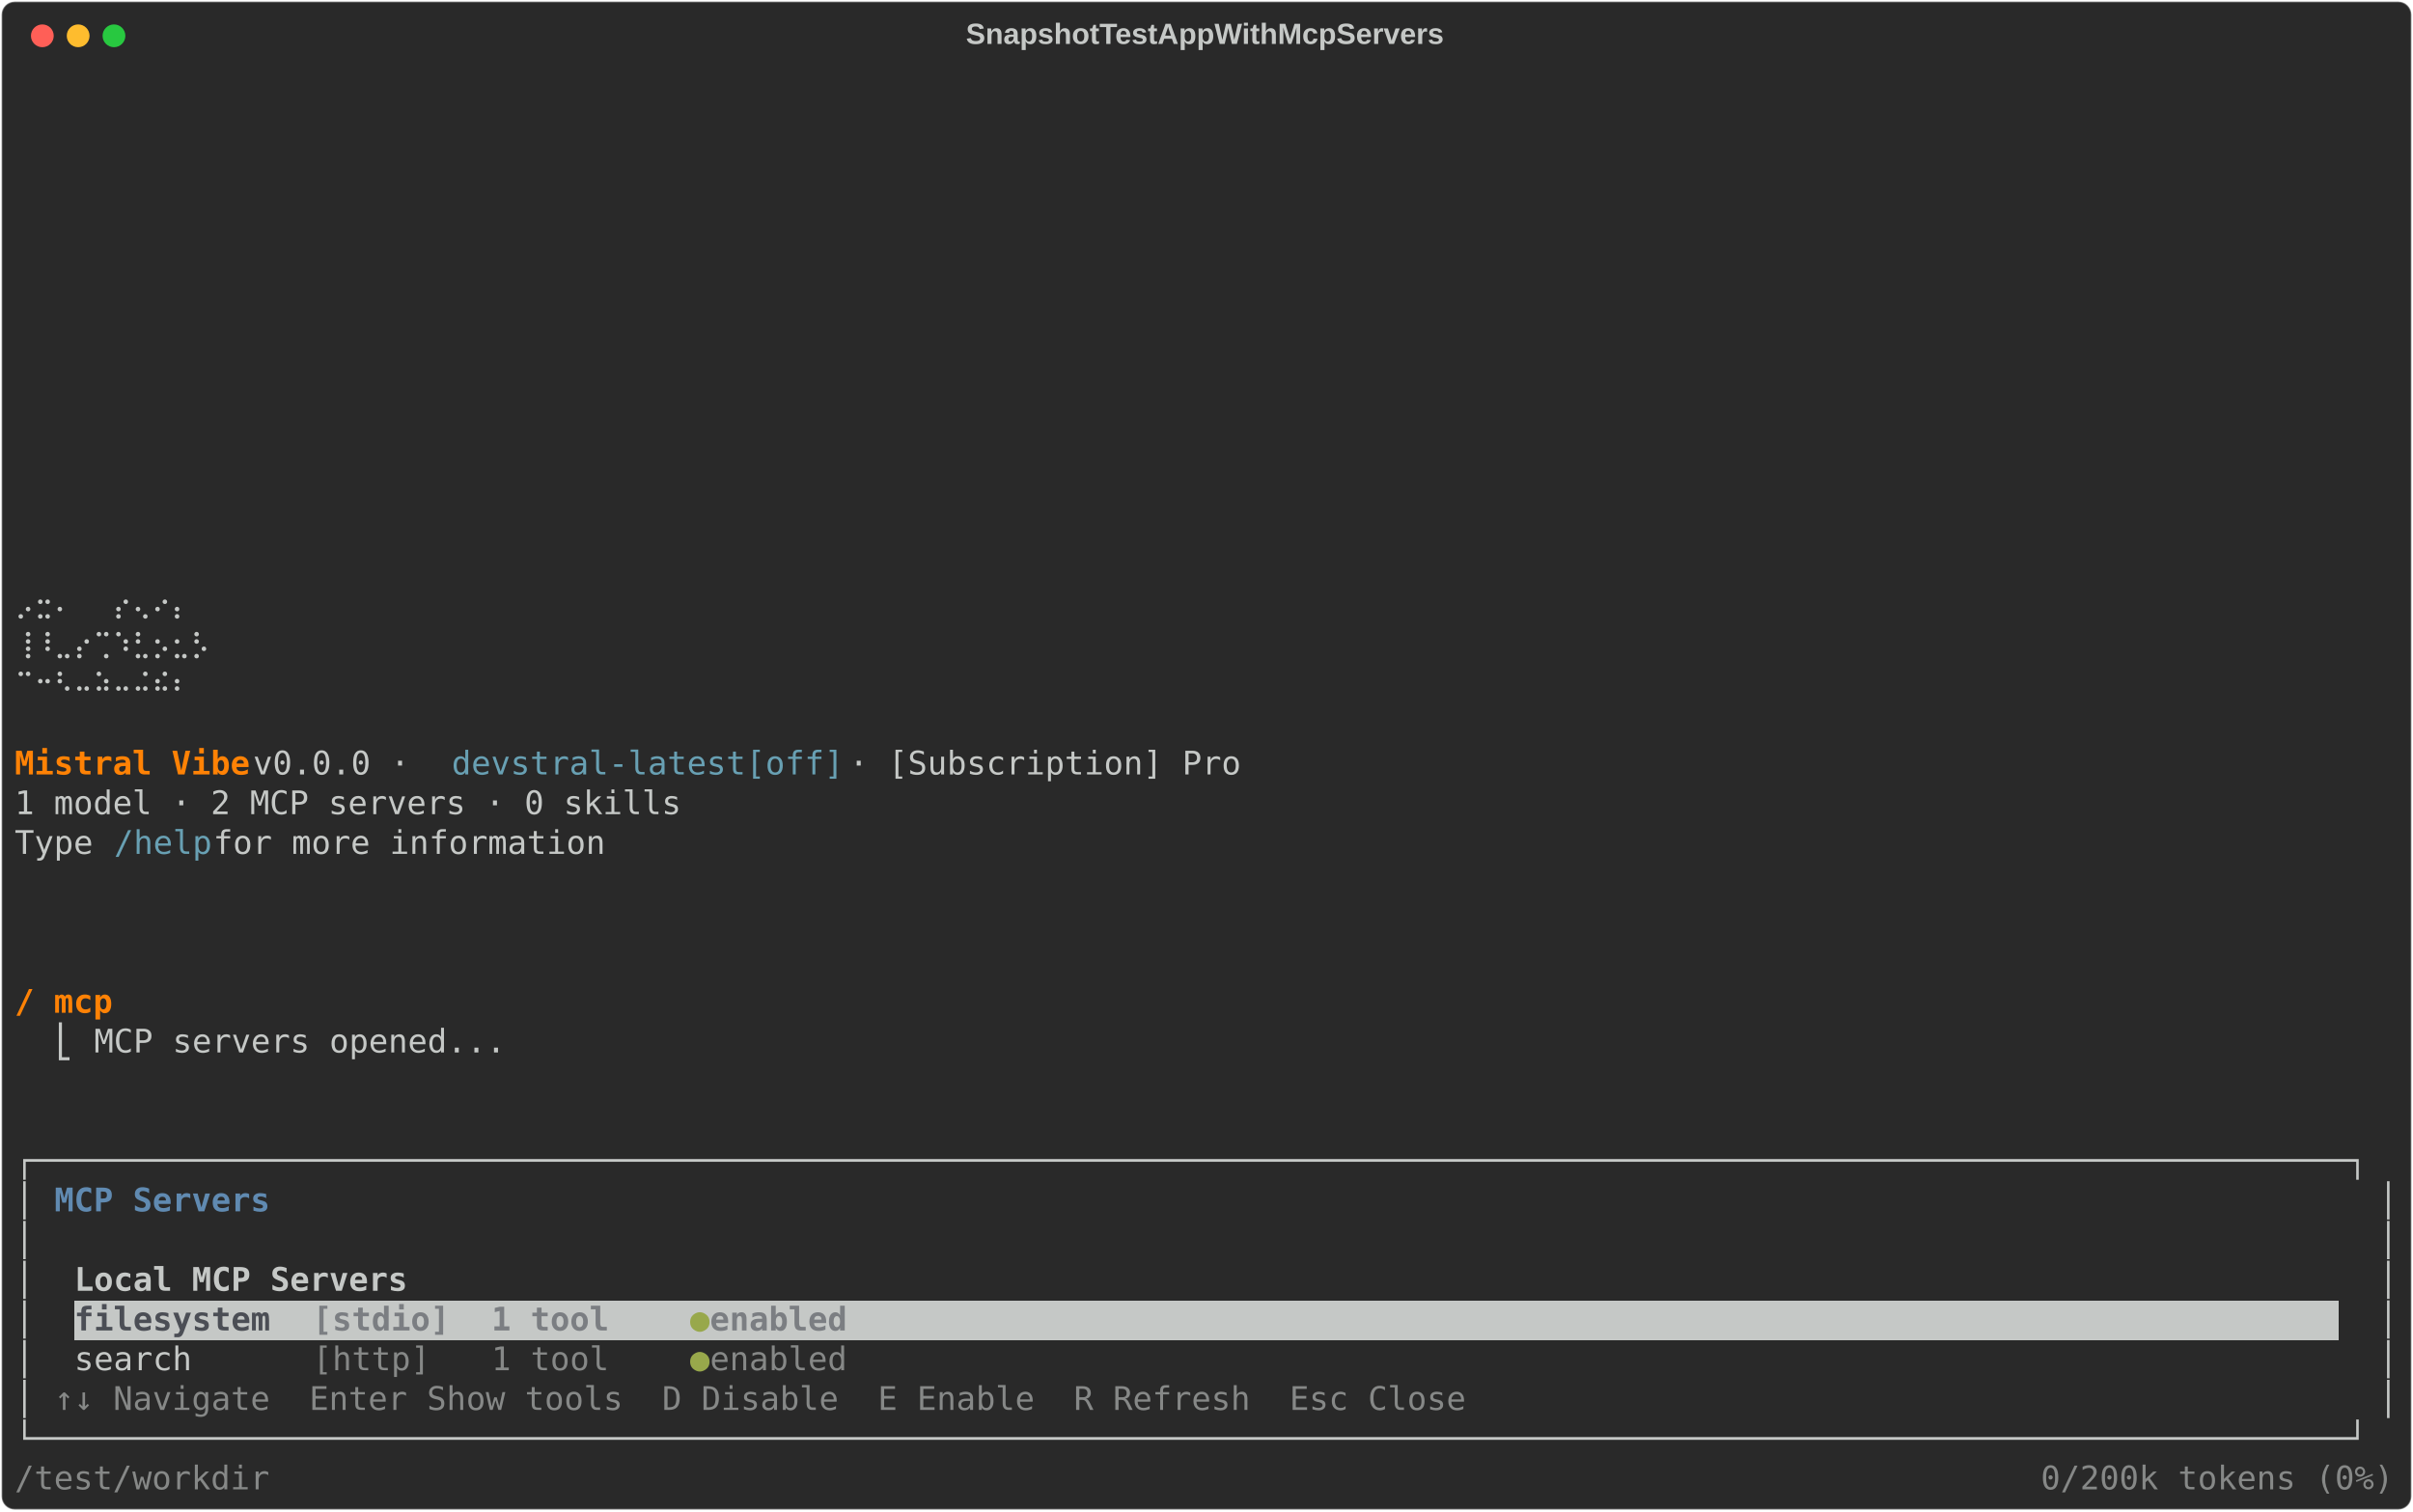
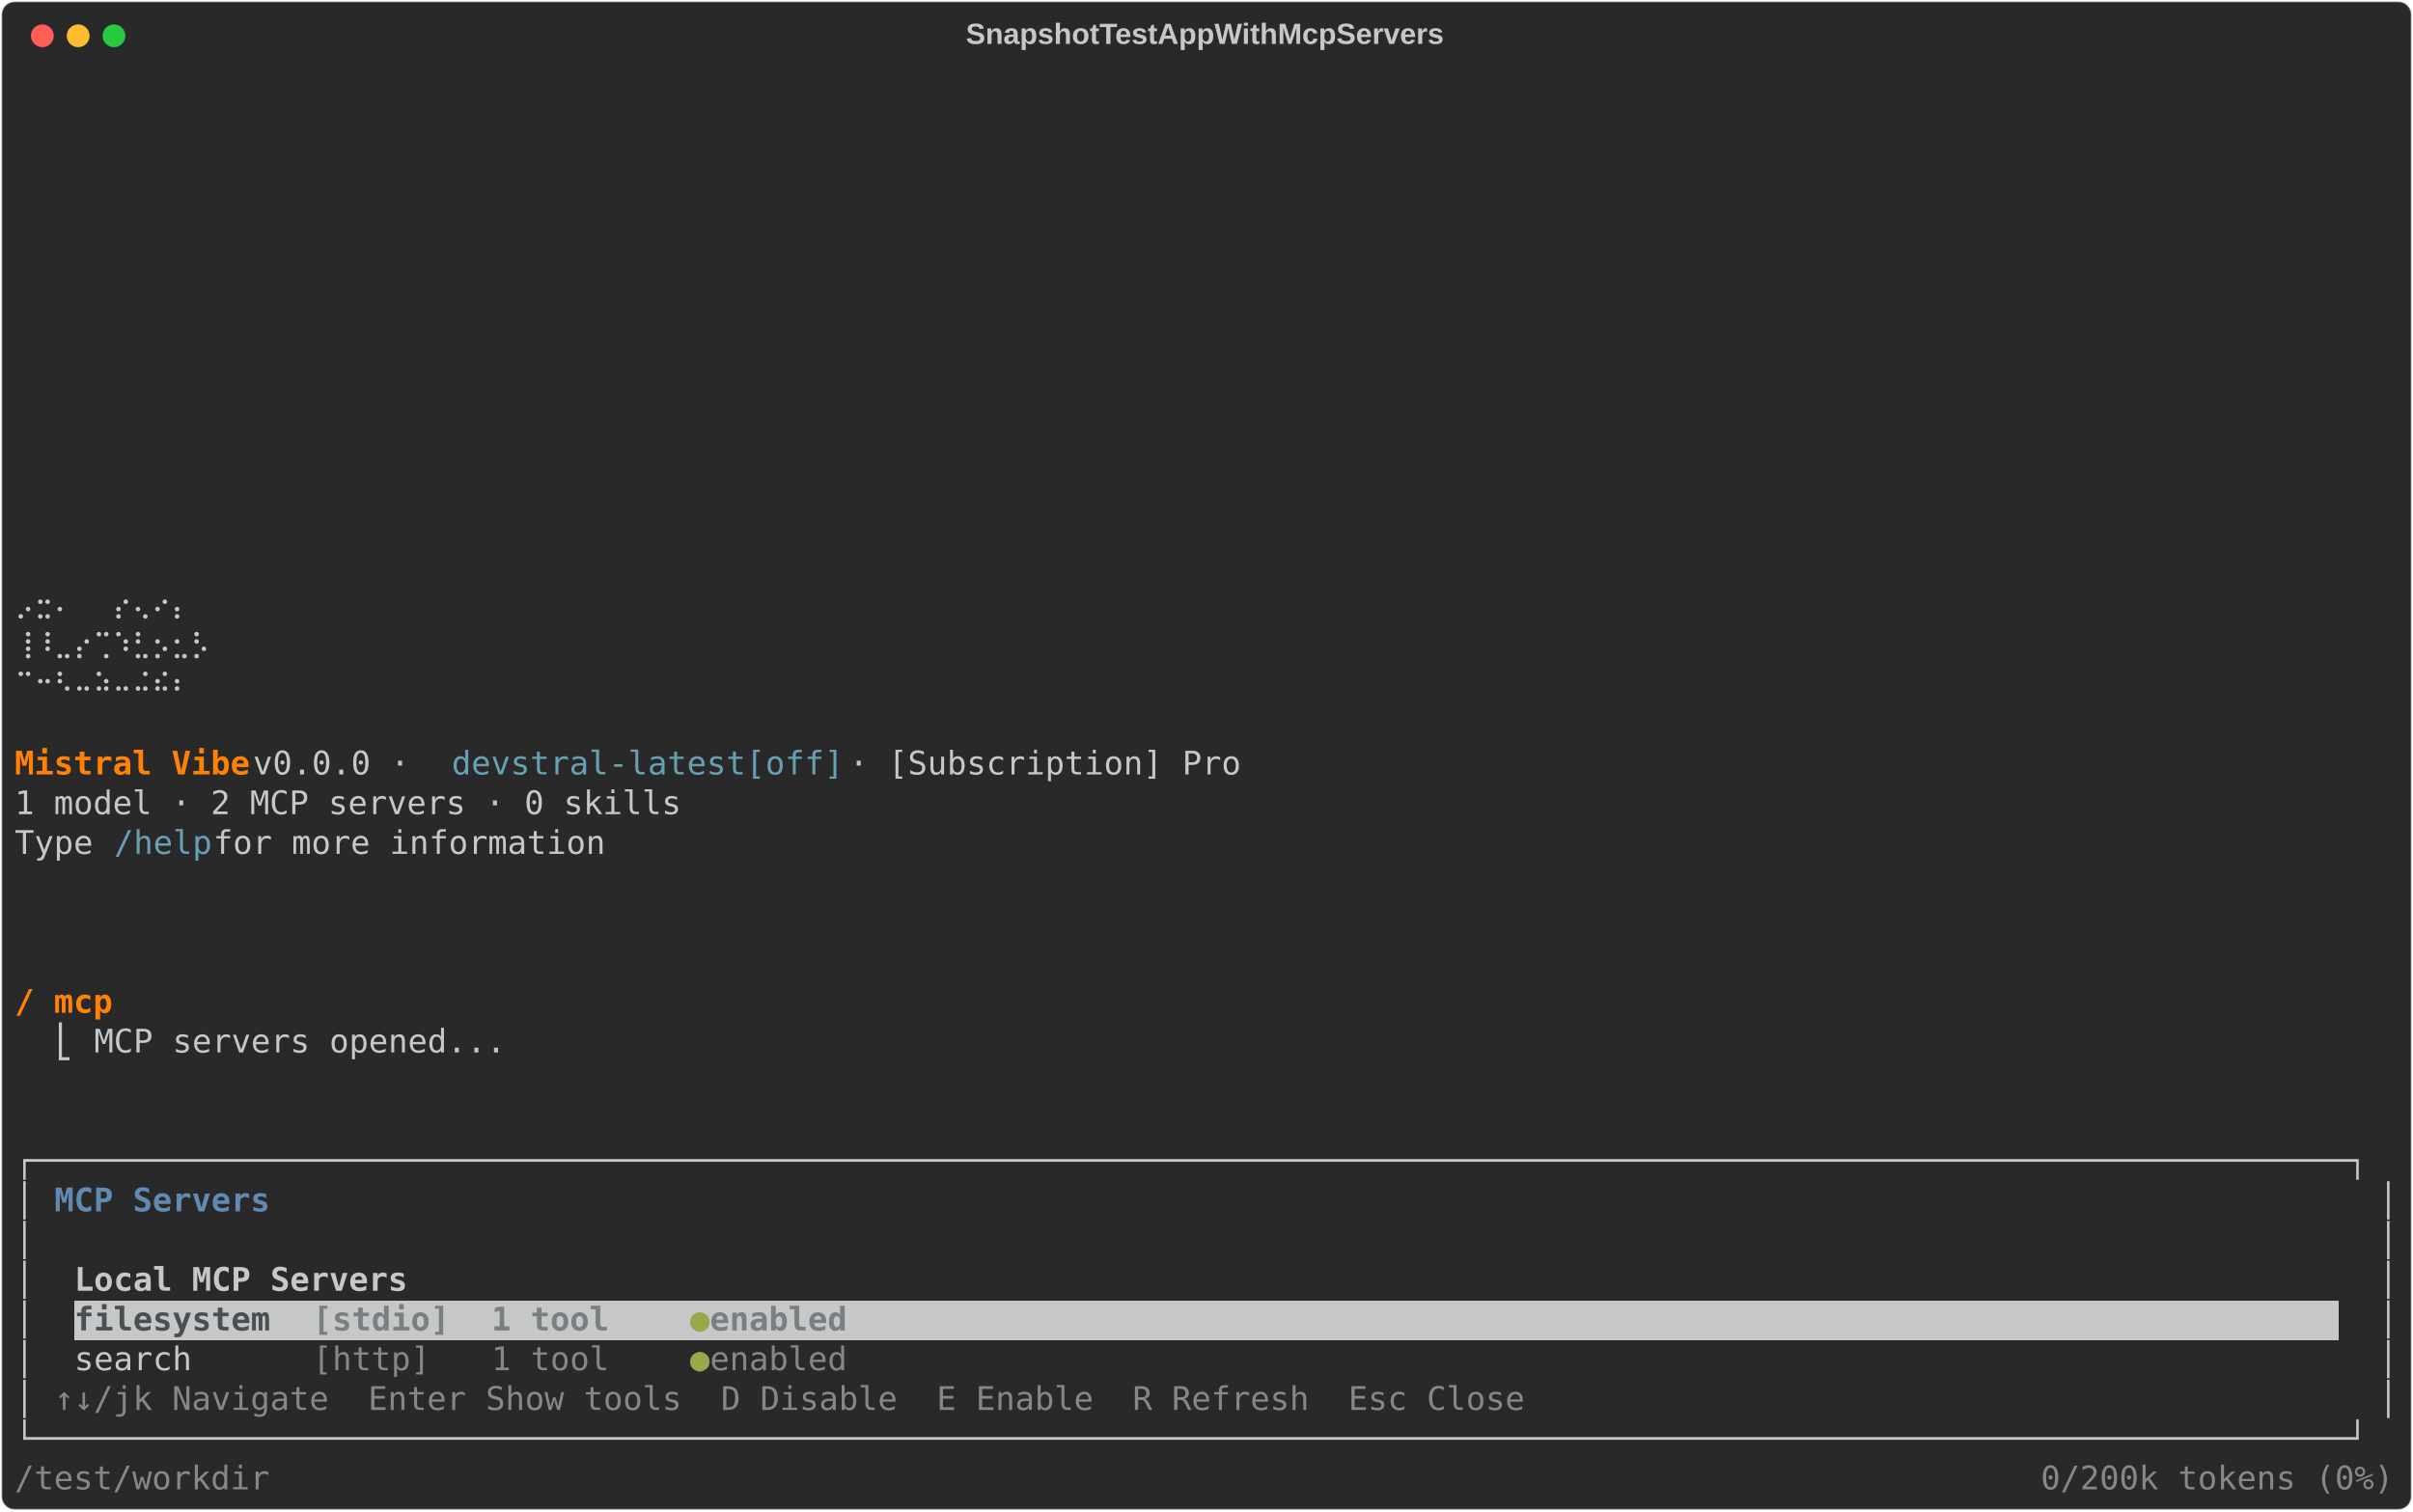
<svg xmlns="http://www.w3.org/2000/svg" class="rich-terminal" viewBox="0 0 1482 928.4">
  <style>

    @font-face {
        font-family: "Fira Code";
        src: local("FiraCode-Regular"),
                url("https://cdnjs.cloudflare.com/ajax/libs/firacode/6.2.0/woff2/FiraCode-Regular.woff2") format("woff2"),
                url("https://cdnjs.cloudflare.com/ajax/libs/firacode/6.2.0/woff/FiraCode-Regular.woff") format("woff");
        font-style: normal;
        font-weight: 400;
    }
    @font-face {
        font-family: "Fira Code";
        src: local("FiraCode-Bold"),
                url("https://cdnjs.cloudflare.com/ajax/libs/firacode/6.2.0/woff2/FiraCode-Bold.woff2") format("woff2"),
                url("https://cdnjs.cloudflare.com/ajax/libs/firacode/6.2.0/woff/FiraCode-Bold.woff") format("woff");
        font-style: bold;
        font-weight: 700;
    }

    .terminal-matrix {
        font-family: Fira Code, monospace;
        font-size: 20px;
        line-height: 24.4px;
        font-variant-east-asian: full-width;
    }

    .terminal-title {
        font-size: 18px;
        font-weight: bold;
        font-family: arial;
    }

    .terminal-r1 { fill: #c5c8c6 }
.terminal-r2 { fill: #ff8205;font-weight: bold }
.terminal-r3 { fill: #68a0b3 }
.terminal-r4 { fill: #608ab1;font-weight: bold }
.terminal-r5 { fill: #c5c8c6;font-weight: bold }
.terminal-r6 { fill: #4b4e55;font-weight: bold }
.terminal-r7 { fill: #7b7e82;font-weight: bold }
.terminal-r8 { fill: #98a84b;font-weight: bold }
.terminal-r9 { fill: #868887 }
.terminal-r10 { fill: #98a84b }
    </style>
  <defs>
    <clipPath id="terminal-clip-terminal">
      <rect x="0" y="0" width="1463.0" height="877.4" />
    </clipPath>
    <clipPath id="terminal-line-0">
      <rect x="0" y="1.5" width="1464" height="24.65" />
    </clipPath>
    <clipPath id="terminal-line-1">
      <rect x="0" y="25.9" width="1464" height="24.65" />
    </clipPath>
    <clipPath id="terminal-line-2">
      <rect x="0" y="50.3" width="1464" height="24.65" />
    </clipPath>
    <clipPath id="terminal-line-3">
      <rect x="0" y="74.7" width="1464" height="24.65" />
    </clipPath>
    <clipPath id="terminal-line-4">
      <rect x="0" y="99.1" width="1464" height="24.65" />
    </clipPath>
    <clipPath id="terminal-line-5">
      <rect x="0" y="123.5" width="1464" height="24.65" />
    </clipPath>
    <clipPath id="terminal-line-6">
      <rect x="0" y="147.9" width="1464" height="24.65" />
    </clipPath>
    <clipPath id="terminal-line-7">
      <rect x="0" y="172.3" width="1464" height="24.65" />
    </clipPath>
    <clipPath id="terminal-line-8">
      <rect x="0" y="196.7" width="1464" height="24.65" />
    </clipPath>
    <clipPath id="terminal-line-9">
      <rect x="0" y="221.1" width="1464" height="24.65" />
    </clipPath>
    <clipPath id="terminal-line-10">
      <rect x="0" y="245.5" width="1464" height="24.65" />
    </clipPath>
    <clipPath id="terminal-line-11">
      <rect x="0" y="269.9" width="1464" height="24.65" />
    </clipPath>
    <clipPath id="terminal-line-12">
      <rect x="0" y="294.3" width="1464" height="24.65" />
    </clipPath>
    <clipPath id="terminal-line-13">
      <rect x="0" y="318.7" width="1464" height="24.65" />
    </clipPath>
    <clipPath id="terminal-line-14">
      <rect x="0" y="343.1" width="1464" height="24.65" />
    </clipPath>
    <clipPath id="terminal-line-15">
      <rect x="0" y="367.5" width="1464" height="24.65" />
    </clipPath>
    <clipPath id="terminal-line-16">
      <rect x="0" y="391.9" width="1464" height="24.65" />
    </clipPath>
    <clipPath id="terminal-line-17">
      <rect x="0" y="416.3" width="1464" height="24.65" />
    </clipPath>
    <clipPath id="terminal-line-18">
      <rect x="0" y="440.7" width="1464" height="24.65" />
    </clipPath>
    <clipPath id="terminal-line-19">
      <rect x="0" y="465.1" width="1464" height="24.65" />
    </clipPath>
    <clipPath id="terminal-line-20">
      <rect x="0" y="489.5" width="1464" height="24.65" />
    </clipPath>
    <clipPath id="terminal-line-21">
      <rect x="0" y="513.9" width="1464" height="24.65" />
    </clipPath>
    <clipPath id="terminal-line-22">
      <rect x="0" y="538.3" width="1464" height="24.65" />
    </clipPath>
    <clipPath id="terminal-line-23">
      <rect x="0" y="562.7" width="1464" height="24.65" />
    </clipPath>
    <clipPath id="terminal-line-24">
      <rect x="0" y="587.1" width="1464" height="24.65" />
    </clipPath>
    <clipPath id="terminal-line-25">
      <rect x="0" y="611.5" width="1464" height="24.65" />
    </clipPath>
    <clipPath id="terminal-line-26">
      <rect x="0" y="635.9" width="1464" height="24.65" />
    </clipPath>
    <clipPath id="terminal-line-27">
      <rect x="0" y="660.3" width="1464" height="24.65" />
    </clipPath>
    <clipPath id="terminal-line-28">
      <rect x="0" y="684.7" width="1464" height="24.65" />
    </clipPath>
    <clipPath id="terminal-line-29">
      <rect x="0" y="709.1" width="1464" height="24.65" />
    </clipPath>
    <clipPath id="terminal-line-30">
      <rect x="0" y="733.5" width="1464" height="24.65" />
    </clipPath>
    <clipPath id="terminal-line-31">
      <rect x="0" y="757.9" width="1464" height="24.65" />
    </clipPath>
    <clipPath id="terminal-line-32">
      <rect x="0" y="782.3" width="1464" height="24.65" />
    </clipPath>
    <clipPath id="terminal-line-33">
      <rect x="0" y="806.7" width="1464" height="24.65" />
    </clipPath>
    <clipPath id="terminal-line-34">
      <rect x="0" y="831.1" width="1464" height="24.65" />
    </clipPath>
  </defs>
  <rect fill="#292929" stroke="rgba(255,255,255,0.35)" stroke-width="1" x="1" y="1" width="1480" height="926.4" rx="8" />
  <text class="terminal-title" fill="#c5c8c6" text-anchor="middle" x="740" y="27">SnapshotTestAppWithMcpServers</text>
  <g transform="translate(26,22)">
    <circle cx="0" cy="0" r="7" fill="#ff5f57" />
    <circle cx="22" cy="0" r="7" fill="#febc2e" />
    <circle cx="44" cy="0" r="7" fill="#28c840" />
  </g>
  <g transform="translate(9, 41)" clip-path="url(#terminal-clip-terminal)">
    <rect fill="#c5c8c6" x="36.6" y="757.9" width="146.4" height="24.65" shape-rendering="crispEdges" />
    <rect fill="#c5c8c6" x="183" y="757.9" width="109.8" height="24.65" shape-rendering="crispEdges" />
    <rect fill="#c5c8c6" x="292.8" y="757.9" width="97.6" height="24.65" shape-rendering="crispEdges" />
    <rect fill="#c5c8c6" x="390.4" y="757.9" width="24.4" height="24.65" shape-rendering="crispEdges" />
    <rect fill="#c5c8c6" x="414.8" y="757.9" width="12.2" height="24.65" shape-rendering="crispEdges" />
    <rect fill="#c5c8c6" x="427" y="757.9" width="97.6" height="24.65" shape-rendering="crispEdges" />
    <rect fill="#c5c8c6" x="524.6" y="757.9" width="902.8" height="24.65" shape-rendering="crispEdges" />
    <g class="terminal-matrix">
      <text class="terminal-r1" x="1464" y="20" textLength="12.2" clip-path="url(#terminal-line-0)">
</text>
      <text class="terminal-r1" x="1464" y="44.4" textLength="12.2" clip-path="url(#terminal-line-1)">
</text>
      <text class="terminal-r1" x="1464" y="68.8" textLength="12.2" clip-path="url(#terminal-line-2)">
</text>
      <text class="terminal-r1" x="1464" y="93.2" textLength="12.2" clip-path="url(#terminal-line-3)">
</text>
      <text class="terminal-r1" x="1464" y="117.6" textLength="12.2" clip-path="url(#terminal-line-4)">
</text>
      <text class="terminal-r1" x="1464" y="142" textLength="12.2" clip-path="url(#terminal-line-5)">
</text>
      <text class="terminal-r1" x="1464" y="166.4" textLength="12.2" clip-path="url(#terminal-line-6)">
</text>
      <text class="terminal-r1" x="1464" y="190.8" textLength="12.2" clip-path="url(#terminal-line-7)">
</text>
      <text class="terminal-r1" x="1464" y="215.2" textLength="12.2" clip-path="url(#terminal-line-8)">
</text>
      <text class="terminal-r1" x="1464" y="239.6" textLength="12.2" clip-path="url(#terminal-line-9)">
</text>
      <text class="terminal-r1" x="1464" y="264" textLength="12.2" clip-path="url(#terminal-line-10)">
</text>
      <text class="terminal-r1" x="1464" y="288.4" textLength="12.2" clip-path="url(#terminal-line-11)">
</text>
      <text class="terminal-r1" x="1464" y="312.8" textLength="12.2" clip-path="url(#terminal-line-12)">
</text>
      <text class="terminal-r1" x="0" y="337.2" textLength="134.2" clip-path="url(#terminal-line-13)">  ⡠⣒⠄  ⡔⢄⠔⡄</text>
      <text class="terminal-r1" x="1464" y="337.2" textLength="12.2" clip-path="url(#terminal-line-13)">
</text>
      <text class="terminal-r1" x="0" y="361.6" textLength="134.2" clip-path="url(#terminal-line-14)"> ⢸⠸⣀⡔⢉⠱⣃⡢⣂⡣</text>
      <text class="terminal-r1" x="1464" y="361.6" textLength="12.2" clip-path="url(#terminal-line-14)">
</text>
      <text class="terminal-r1" x="0" y="386" textLength="134.2" clip-path="url(#terminal-line-15)">  ⠉⠒⠣⠤⠵⠤⠬⠮⠆</text>
      <text class="terminal-r1" x="1464" y="386" textLength="12.2" clip-path="url(#terminal-line-15)">
</text>
      <text class="terminal-r1" x="1464" y="410.4" textLength="12.2" clip-path="url(#terminal-line-16)">
</text>
      <text class="terminal-r2" x="0" y="434.8" textLength="146.4" clip-path="url(#terminal-line-17)">Mistral Vibe</text>
      <text class="terminal-r1" x="146.4" y="434.8" textLength="122" clip-path="url(#terminal-line-17)"> v0.0.0 · </text>
      <text class="terminal-r3" x="268.4" y="434.8" textLength="244" clip-path="url(#terminal-line-17)">devstral-latest[off]</text>
      <text class="terminal-r1" x="512.4" y="434.8" textLength="256.2" clip-path="url(#terminal-line-17)"> · [Subscription] Pro</text>
      <text class="terminal-r1" x="1464" y="434.8" textLength="12.2" clip-path="url(#terminal-line-17)">
</text>
      <text class="terminal-r1" x="0" y="459.2" textLength="414.8" clip-path="url(#terminal-line-18)">1 model · 2 MCP servers · 0 skills</text>
      <text class="terminal-r1" x="1464" y="459.2" textLength="12.2" clip-path="url(#terminal-line-18)">
</text>
      <text class="terminal-r1" x="0" y="483.6" textLength="61" clip-path="url(#terminal-line-19)">Type </text>
      <text class="terminal-r3" x="61" y="483.6" textLength="61" clip-path="url(#terminal-line-19)">/help</text>
      <text class="terminal-r1" x="122" y="483.6" textLength="256.2" clip-path="url(#terminal-line-19)"> for more information</text>
      <text class="terminal-r1" x="1464" y="483.6" textLength="12.2" clip-path="url(#terminal-line-19)">
</text>
      <text class="terminal-r1" x="1464" y="508" textLength="12.2" clip-path="url(#terminal-line-20)">
</text>
      <text class="terminal-r1" x="1464" y="532.4" textLength="12.2" clip-path="url(#terminal-line-21)">
</text>
      <text class="terminal-r1" x="1464" y="556.8" textLength="12.2" clip-path="url(#terminal-line-22)">
</text>
      <text class="terminal-r2" x="0" y="581.2" textLength="61" clip-path="url(#terminal-line-23)">/ mcp</text>
      <text class="terminal-r1" x="1464" y="581.2" textLength="12.2" clip-path="url(#terminal-line-23)">
</text>
      <text class="terminal-r1" x="24.4" y="605.6" textLength="12.2" clip-path="url(#terminal-line-24)">⎣</text>
      <text class="terminal-r1" x="48.8" y="605.6" textLength="256.2" clip-path="url(#terminal-line-24)">MCP servers opened...</text>
      <text class="terminal-r1" x="1464" y="605.6" textLength="12.2" clip-path="url(#terminal-line-24)">
</text>
      <text class="terminal-r1" x="1464" y="630" textLength="12.2" clip-path="url(#terminal-line-25)">
</text>
      <text class="terminal-r1" x="1464" y="654.4" textLength="12.2" clip-path="url(#terminal-line-26)">
</text>
      <text class="terminal-r1" x="0" y="678.8" textLength="1464" clip-path="url(#terminal-line-27)">┌──────────────────────────────────────────────────────────────────────────────────────────────────────────────────────┐</text>
      <text class="terminal-r1" x="1464" y="678.8" textLength="12.2" clip-path="url(#terminal-line-27)">
</text>
      <text class="terminal-r1" x="0" y="703.2" textLength="12.2" clip-path="url(#terminal-line-28)">│</text>
      <text class="terminal-r4" x="24.4" y="703.2" textLength="134.2" clip-path="url(#terminal-line-28)">MCP Servers</text>
      <text class="terminal-r1" x="1451.8" y="703.2" textLength="12.2" clip-path="url(#terminal-line-28)">│</text>
      <text class="terminal-r1" x="1464" y="703.2" textLength="12.2" clip-path="url(#terminal-line-28)">
</text>
      <text class="terminal-r1" x="0" y="727.6" textLength="12.2" clip-path="url(#terminal-line-29)">│</text>
      <text class="terminal-r1" x="1451.8" y="727.6" textLength="12.2" clip-path="url(#terminal-line-29)">│</text>
      <text class="terminal-r1" x="1464" y="727.6" textLength="12.2" clip-path="url(#terminal-line-29)">
</text>
      <text class="terminal-r1" x="0" y="752" textLength="12.2" clip-path="url(#terminal-line-30)">│</text>
      <text class="terminal-r5" x="36.6" y="752" textLength="207.4" clip-path="url(#terminal-line-30)">Local MCP Servers</text>
      <text class="terminal-r1" x="1451.8" y="752" textLength="12.2" clip-path="url(#terminal-line-30)">│</text>
      <text class="terminal-r1" x="1464" y="752" textLength="12.2" clip-path="url(#terminal-line-30)">
</text>
      <text class="terminal-r1" x="0" y="776.4" textLength="12.2" clip-path="url(#terminal-line-31)">│</text>
      <text class="terminal-r6" x="36.6" y="776.4" textLength="146.4" clip-path="url(#terminal-line-31)">  filesystem</text>
      <text class="terminal-r7" x="183" y="776.4" textLength="109.8" clip-path="url(#terminal-line-31)">  [stdio]</text>
      <text class="terminal-r7" x="292.8" y="776.4" textLength="97.6" clip-path="url(#terminal-line-31)">  1 tool</text>
      <text class="terminal-r8" x="414.8" y="776.4" textLength="12.2" clip-path="url(#terminal-line-31)">●</text>
      <text class="terminal-r7" x="427" y="776.4" textLength="97.6" clip-path="url(#terminal-line-31)"> enabled</text>
      <text class="terminal-r1" x="1451.8" y="776.4" textLength="12.2" clip-path="url(#terminal-line-31)">│</text>
      <text class="terminal-r1" x="1464" y="776.4" textLength="12.2" clip-path="url(#terminal-line-31)">
</text>
      <text class="terminal-r1" x="0" y="800.8" textLength="12.2" clip-path="url(#terminal-line-32)">│</text>
      <text class="terminal-r1" x="36.6" y="800.8" textLength="146.4" clip-path="url(#terminal-line-32)">  search    </text>
      <text class="terminal-r9" x="183" y="800.8" textLength="109.8" clip-path="url(#terminal-line-32)">  [http] </text>
      <text class="terminal-r9" x="292.8" y="800.8" textLength="97.6" clip-path="url(#terminal-line-32)">  1 tool</text>
      <text class="terminal-r10" x="414.8" y="800.8" textLength="12.2" clip-path="url(#terminal-line-32)">●</text>
      <text class="terminal-r9" x="427" y="800.8" textLength="97.6" clip-path="url(#terminal-line-32)"> enabled</text>
      <text class="terminal-r1" x="1451.8" y="800.8" textLength="12.2" clip-path="url(#terminal-line-32)">│</text>
      <text class="terminal-r1" x="1464" y="800.8" textLength="12.2" clip-path="url(#terminal-line-32)">
</text>
      <text class="terminal-r1" x="0" y="825.2" textLength="12.2" clip-path="url(#terminal-line-33)">│</text>
-       <text class="terminal-r9" x="24.4" y="825.2" textLength="878.4" clip-path="url(#terminal-line-33)">↑↓ Navigate  Enter Show tools  D Disable  E Enable  R Refresh  Esc Close</text>
+       <text class="terminal-r9" x="24.4" y="825.2" textLength="915" clip-path="url(#terminal-line-33)">↑↓/jk Navigate  Enter Show tools  D Disable  E Enable  R Refresh  Esc Close</text>
      <text class="terminal-r1" x="1451.8" y="825.2" textLength="12.2" clip-path="url(#terminal-line-33)">│</text>
      <text class="terminal-r1" x="1464" y="825.2" textLength="12.2" clip-path="url(#terminal-line-33)">
</text>
      <text class="terminal-r1" x="0" y="849.6" textLength="1464" clip-path="url(#terminal-line-34)">└──────────────────────────────────────────────────────────────────────────────────────────────────────────────────────┘</text>
      <text class="terminal-r1" x="1464" y="849.6" textLength="12.2" clip-path="url(#terminal-line-34)">
</text>
      <text class="terminal-r9" x="0" y="874" textLength="158.6" clip-path="url(#terminal-line-35)">/test/workdir</text>
      <text class="terminal-r9" x="1244.4" y="874" textLength="219.6" clip-path="url(#terminal-line-35)">0/200k tokens (0%)</text>
    </g>
  </g>
</svg>
